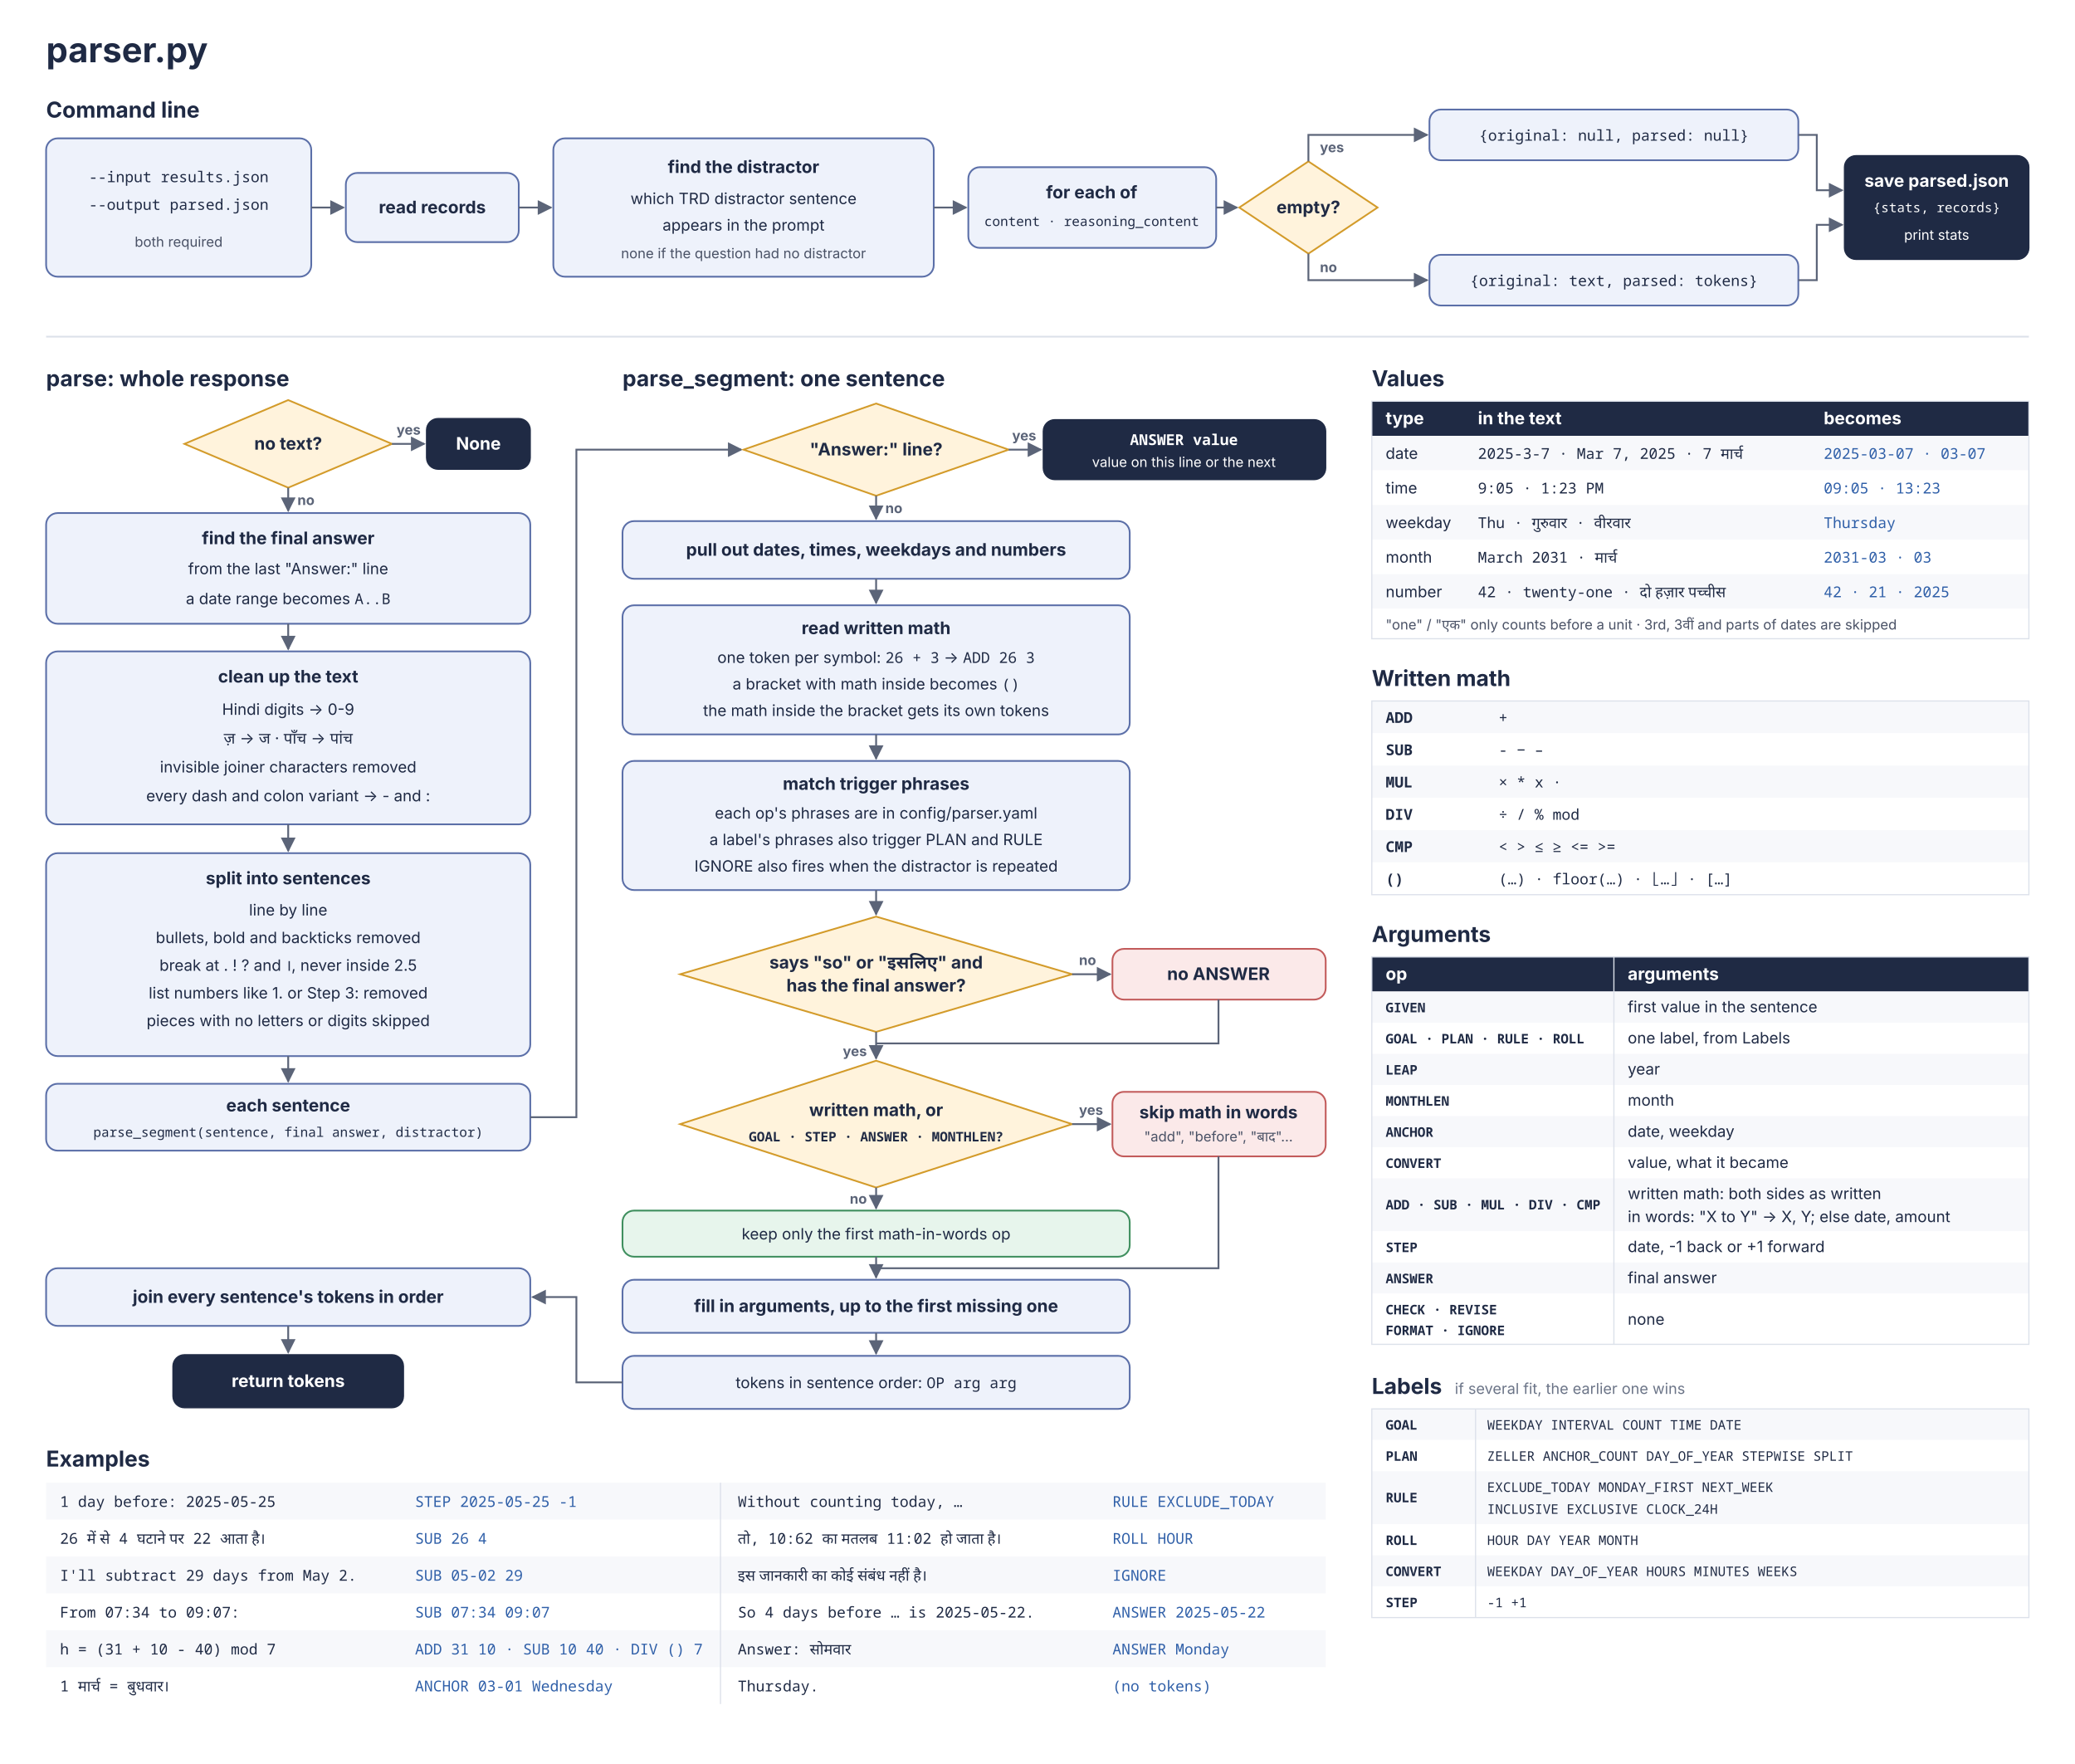
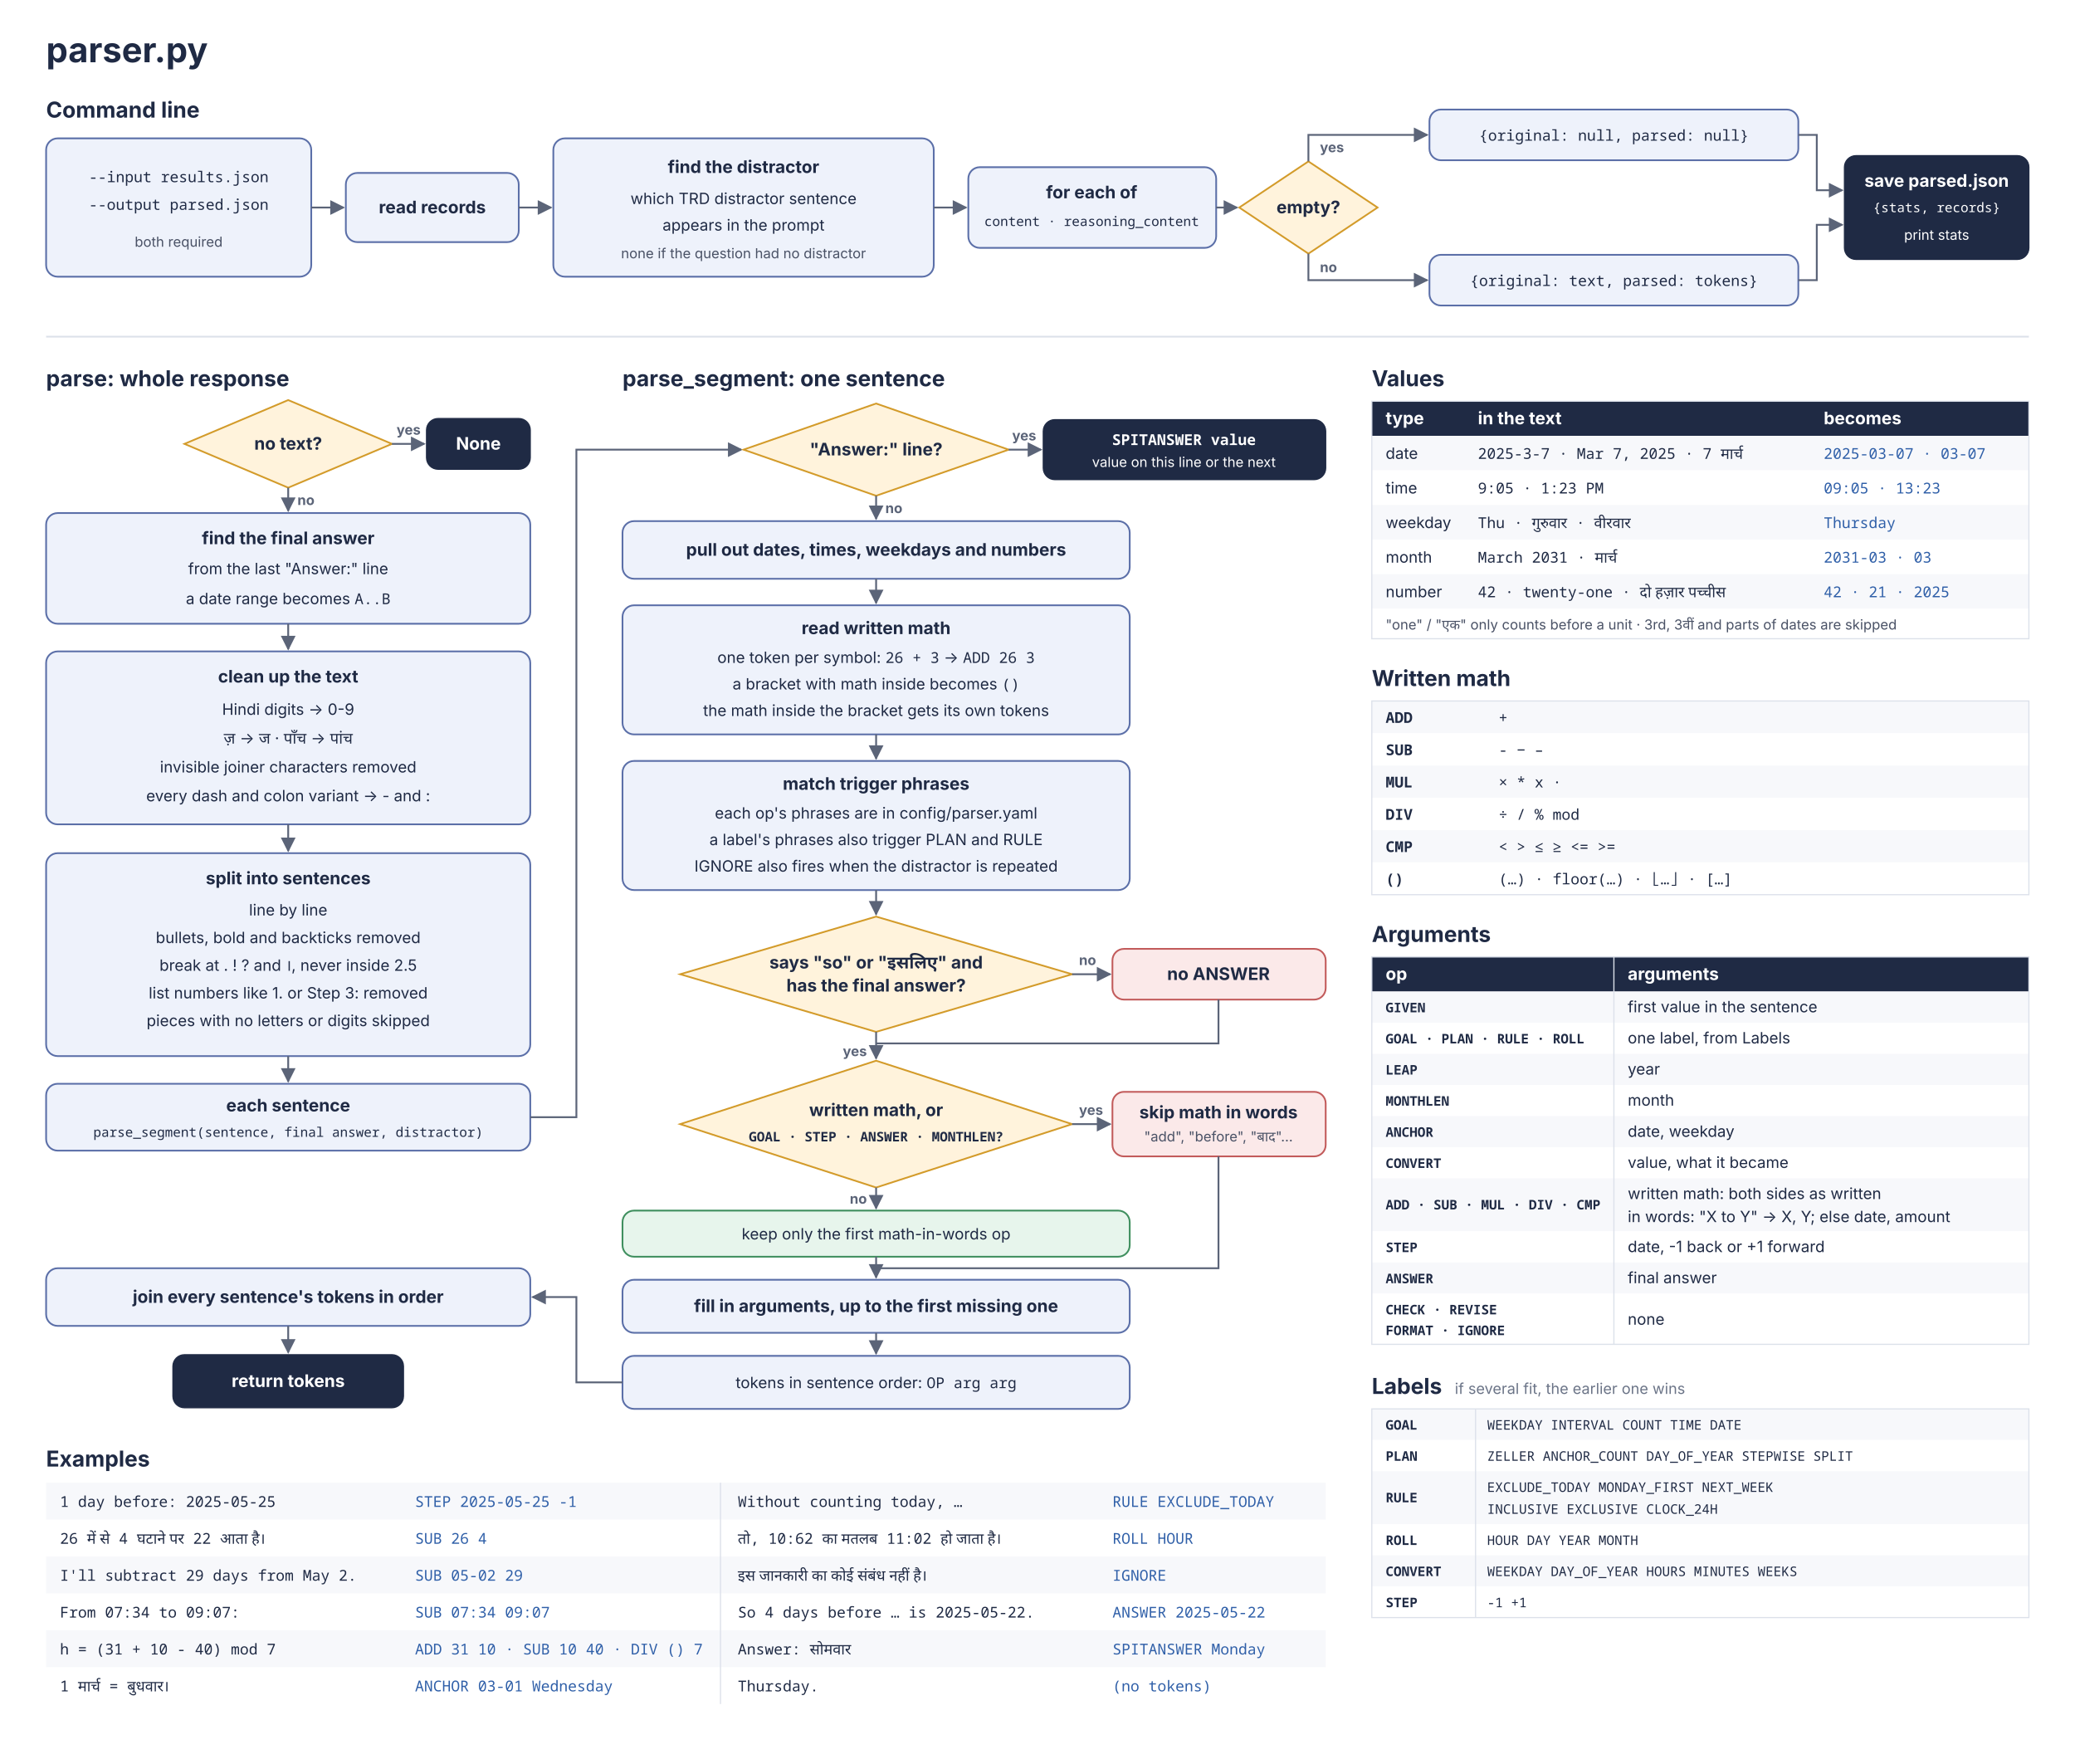
<svg xmlns="http://www.w3.org/2000/svg" width="1800" height="1530" viewBox="0 0 1800 1530">
  <defs>
    <marker id="arrow" viewBox="0 0 10 10" refX="9" refY="5" markerWidth="8" markerHeight="8" orient="auto-start-reverse">
      <path d="M0,0 L10,5 L0,10 z" fill="#5B6478" />
    </marker>
    <style>
      text { font-family: Inter, "Segoe UI", "Noto Sans", "Noto Sans Devanagari", Helvetica, Arial, sans-serif; fill: #1F2A44; }
      .title { font-size: 30px; font-weight: 700; }
      .section { font-size: 19px; font-weight: 700; }
      .sub { font-size: 13px; fill: #6B7487; }
      .h { font-size: 15px; font-weight: 700; }
      .t { font-size: 13.5px; }
      .s { font-size: 12px; fill: #4A5266; }
      .m { font-family: "JetBrains Mono", "SFMono-Regular", Menlo, Consolas, "Noto Sans Mono", "Noto Sans Devanagari", monospace; font-size: 13px; }
      .ms { font-family: "JetBrains Mono", "SFMono-Regular", Menlo, Consolas, "Noto Sans Mono", monospace; font-size: 11.5px; }
      .w { fill: #FFFFFF; }
      .edge { font-size: 12px; font-weight: 700; fill: #5B6478; }
      .state { fill: #EEF2FB; stroke: #5B6FA8; stroke-width: 1.5; }
      .decision { fill: #FFF3DC; stroke: #D39B2A; stroke-width: 1.5; }
      .terminal { fill: #1F2A44; stroke: #1F2A44; }
      .drop { fill: #FBE9E9; stroke: #C25B5B; stroke-width: 1.5; }
      .keep { fill: #E7F5EC; stroke: #3F8F5E; stroke-width: 1.5; }
      .flow { fill: none; stroke: #5B6478; stroke-width: 1.6; marker-end: url(#arrow); }
      .join { fill: none; stroke: #5B6478; stroke-width: 1.6; }
      .rule { stroke: #DCE1EA; stroke-width: 1.5; }
      .thead { fill: #1F2A44; }
      .row0 { fill: #F7F8FB; }
      .row1 { fill: #FFFFFF; }
      .grid { fill: none; stroke: #DCE1EA; stroke-width: 1; }
      .out { fill: #2F5FA8; }
    </style>
  </defs>
  <rect width="1800" height="1530" fill="#FFFFFF" />
  <text x="40" y="54" class="title">parser.py</text>
  <text x="40" y="102" class="section">Command line</text>
  <rect x="40" y="120" width="230" height="120" rx="10" class="state" />
  <text x="155" y="158" text-anchor="middle" class="m">--input results.json</text>
  <text x="155" y="182" text-anchor="middle" class="m">--output parsed.json</text>
  <text x="155" y="214" text-anchor="middle" class="s">both required</text>
  <path d="M270,180 H298" class="flow" />
  <rect x="300" y="150" width="150" height="60" rx="10" class="state" />
  <text x="375" y="185" text-anchor="middle" class="h">read records</text>
  <path d="M450,180 H478" class="flow" />
  <rect x="480" y="120" width="330" height="120" rx="10" class="state" />
  <text x="645" y="150" text-anchor="middle" class="h">find the distractor</text>
  <text x="645" y="177" text-anchor="middle" class="t">which TRD distractor sentence</text>
  <text x="645" y="200" text-anchor="middle" class="t">appears in the prompt</text>
  <text x="645" y="224" text-anchor="middle" class="s">none if the question had no distractor</text>
  <path d="M810,180 H838" class="flow" />
  <rect x="840" y="145" width="215" height="70" rx="10" class="state" />
  <text x="947" y="172" text-anchor="middle" class="h">for each of</text>
  <text x="947" y="196" text-anchor="middle" class="ms">content · reasoning_content</text>
  <path d="M1055,180 H1073" class="flow" />
  <polygon points="1075,180 1135,140 1195,180 1135,220" class="decision" />
  <text x="1135" y="185" text-anchor="middle" class="h">empty?</text>
  <path d="M1135,140 V117 H1238" class="flow" />
  <text x="1145" y="132" class="edge">yes</text>
  <path d="M1135,220 V243 H1238" class="flow" />
  <text x="1145" y="236" class="edge">no</text>
  <rect x="1240" y="95" width="320" height="44" rx="10" class="state" />
  <text x="1400" y="122" text-anchor="middle" class="m">{original: null, parsed: null}</text>
  <rect x="1240" y="221" width="320" height="44" rx="10" class="state" />
  <text x="1400" y="248" text-anchor="middle" class="m">{original: text, parsed: tokens}</text>
  <path d="M1560,117 H1576 V165 H1598" class="flow" />
  <path d="M1560,243 H1576 V195 H1598" class="flow" />
  <rect x="1600" y="135" width="160" height="90" rx="10" class="terminal" />
  <text x="1680" y="162" text-anchor="middle" class="h w">save parsed.json</text>
  <text x="1680" y="184" text-anchor="middle" class="ms w">{stats, records}</text>
  <text x="1680" y="208" text-anchor="middle" class="s w">print stats</text>
  <line x1="40" y1="292" x2="1760" y2="292" class="rule" />
  <text x="40" y="335" class="section">parse: whole response</text>
  <polygon points="160,385 250,347 340,385 250,423" class="decision" />
  <text x="250" y="390" text-anchor="middle" class="h">no text?</text>
  <path d="M340,385 H368" class="flow" />
  <text x="344" y="377" class="edge">yes</text>
  <rect x="370" y="363" width="90" height="44" rx="10" class="terminal" />
  <text x="415" y="390" text-anchor="middle" class="h w">None</text>
  <path d="M250,423 V443" class="flow" />
  <text x="258" y="438" class="edge">no</text>
  <rect x="40" y="445" width="420" height="96" rx="10" class="state" />
  <text x="250" y="472" text-anchor="middle" class="h">find the final answer</text>
  <text x="250" y="498" text-anchor="middle" class="t">from the last "Answer:" line</text>
  <text x="250" y="524" text-anchor="middle" class="t">a date range becomes <tspan class="m">A..B</tspan>
  </text>
  <path d="M250,541 V563" class="flow" />
  <rect x="40" y="565" width="420" height="150" rx="10" class="state" />
  <text x="250" y="592" text-anchor="middle" class="h">clean up the text</text>
  <text x="250" y="620" text-anchor="middle" class="t">Hindi digits → 0-9</text>
  <text x="250" y="645" text-anchor="middle" class="t">ज़ → ज · पाँच → पांच</text>
  <text x="250" y="670" text-anchor="middle" class="t">invisible joiner characters removed</text>
  <text x="250" y="695" text-anchor="middle" class="t">every dash and colon variant → - and :</text>
  <path d="M250,715 V738" class="flow" />
  <rect x="40" y="740" width="420" height="176" rx="10" class="state" />
  <text x="250" y="767" text-anchor="middle" class="h">split into sentences</text>
  <text x="250" y="794" text-anchor="middle" class="t">line by line</text>
  <text x="250" y="818" text-anchor="middle" class="t">bullets, bold and backticks removed</text>
  <text x="250" y="842" text-anchor="middle" class="t">break at . ! ? and ।, never inside 2.5</text>
  <text x="250" y="866" text-anchor="middle" class="t">list numbers like 1. or Step 3: removed</text>
  <text x="250" y="890" text-anchor="middle" class="t">pieces with no letters or digits skipped</text>
  <path d="M250,916 V938" class="flow" />
  <rect x="40" y="940" width="420" height="58" rx="10" class="state" />
  <text x="250" y="964" text-anchor="middle" class="h">each sentence</text>
  <text x="250" y="986" text-anchor="middle" class="ms">parse_segment(sentence, final answer, distractor)</text>
  <path d="M460,969 H500 V390 H643" class="flow" />
  <rect x="40" y="1100" width="420" height="50" rx="10" class="state" />
  <text x="250" y="1130" text-anchor="middle" class="h">join every sentence's tokens in order</text>
  <path d="M250,1150 V1173" class="flow" />
  <rect x="150" y="1175" width="200" height="46" rx="10" class="terminal" />
  <text x="250" y="1203" text-anchor="middle" class="h w">return tokens</text>
  <text x="540" y="335" class="section">parse_segment: one sentence</text>
  <polygon points="645,390 760,350 875,390 760,430" class="decision" />
  <text x="760" y="395" text-anchor="middle" class="h">"Answer:" line?</text>
  <path d="M875,390 H903" class="flow" />
  <text x="878" y="382" class="edge">yes</text>
  <rect x="905" y="364" width="245" height="52" rx="10" class="terminal" />
-   <text x="1027" y="386" text-anchor="middle" class="m w" font-weight="700">ANSWER value</text>
+   <text x="1027" y="386" text-anchor="middle" class="m w" font-weight="700">SPITANSWER value</text>
  <text x="1027" y="405" text-anchor="middle" class="s w">value on this line or the next</text>
  <path d="M760,430 V450" class="flow" />
  <text x="768" y="445" class="edge">no</text>
  <rect x="540" y="452" width="440" height="50" rx="10" class="state" />
  <text x="760" y="482" text-anchor="middle" class="h">pull out dates, times, weekdays and numbers</text>
  <path d="M760,502 V523" class="flow" />
  <rect x="540" y="525" width="440" height="112" rx="10" class="state" />
  <text x="760" y="550" text-anchor="middle" class="h">read written math</text>
  <text x="760" y="575" text-anchor="middle" class="t">one token per symbol: <tspan class="m">26 + 3</tspan> → <tspan class="m">ADD 26 3</tspan>
  </text>
  <text x="760" y="598" text-anchor="middle" class="t">a bracket with math inside becomes <tspan class="m">()</tspan>
  </text>
  <text x="760" y="621" text-anchor="middle" class="t">the math inside the bracket gets its own tokens</text>
  <path d="M760,637 V658" class="flow" />
  <rect x="540" y="660" width="440" height="112" rx="10" class="state" />
  <text x="760" y="685" text-anchor="middle" class="h">match trigger phrases</text>
  <text x="760" y="710" text-anchor="middle" class="t">each op's phrases are in config/parser.yaml</text>
  <text x="760" y="733" text-anchor="middle" class="t">a label's phrases also trigger PLAN and RULE</text>
  <text x="760" y="756" text-anchor="middle" class="t">IGNORE also fires when the distractor is repeated</text>
  <path d="M760,772 V793" class="flow" />
  <polygon points="590,845 760,795 930,845 760,895" class="decision" />
  <text x="760" y="840" text-anchor="middle" class="h">says "so" or "इसलिए" and</text>
  <text x="760" y="860" text-anchor="middle" class="h">has the final answer?</text>
  <path d="M930,845 H963" class="flow" />
  <text x="936" y="837" class="edge">no</text>
  <rect x="965" y="823" width="185" height="44" rx="10" class="drop" />
  <text x="1057" y="850" text-anchor="middle" class="h">no ANSWER</text>
  <path d="M1057,867 V905 H760" class="join" />
  <path d="M760,895 V918" class="flow" />
  <text x="752" y="916" text-anchor="end" class="edge">yes</text>
  <polygon points="590,975 760,920 930,975 760,1030" class="decision" />
  <text x="760" y="968" text-anchor="middle" class="h">written math, or</text>
  <text x="760" y="990" text-anchor="middle" class="ms" font-weight="700">GOAL · STEP · ANSWER · MONTHLEN?</text>
  <path d="M930,975 H963" class="flow" />
  <text x="936" y="967" class="edge">yes</text>
  <rect x="965" y="947" width="185" height="56" rx="10" class="drop" />
  <text x="1057" y="970" text-anchor="middle" class="h">skip math in words</text>
  <text x="1057" y="990" text-anchor="middle" class="s">"add", "before", "बाद"…</text>
  <path d="M1057,1003 V1100 H760" class="join" />
  <path d="M760,1030 V1048" class="flow" />
  <text x="752" y="1044" text-anchor="end" class="edge">no</text>
  <rect x="540" y="1050" width="440" height="40" rx="10" class="keep" />
  <text x="760" y="1075" text-anchor="middle" class="t">keep only the first math-in-words op</text>
  <path d="M760,1090 V1108" class="flow" />
  <rect x="540" y="1110" width="440" height="46" rx="10" class="state" />
  <text x="760" y="1138" text-anchor="middle" class="h">fill in arguments, up to the first missing one</text>
  <path d="M760,1156 V1174" class="flow" />
  <rect x="540" y="1176" width="440" height="46" rx="10" class="state" />
  <text x="760" y="1204" text-anchor="middle" class="t">tokens in sentence order: <tspan class="m">OP arg arg</tspan>
  </text>
  <path d="M540,1199 H500 V1125 H462" class="flow" />
  <text x="1190" y="335" class="section">Values</text>
  <rect x="1190" y="348" width="570" height="30" class="thead" />
  <text x="1202" y="368" class="h w">type</text>
  <text x="1282" y="368" class="h w">in the text</text>
  <text x="1582" y="368" class="h w">becomes</text>
  <rect x="1190" y="378" width="570" height="30" class="row0" />
  <text x="1202" y="398" class="t">date</text>
  <text x="1282" y="398" class="m">2025-3-7 · Mar 7, 2025 · 7 मार्च</text>
  <text x="1582" y="398" class="m out">2025-03-07 · 03-07</text>
  <rect x="1190" y="408" width="570" height="30" class="row1" />
  <text x="1202" y="428" class="t">time</text>
  <text x="1282" y="428" class="m">9:05 · 1:23 PM</text>
  <text x="1582" y="428" class="m out">09:05 · 13:23</text>
  <rect x="1190" y="438" width="570" height="30" class="row0" />
  <text x="1202" y="458" class="t">weekday</text>
  <text x="1282" y="458" class="m">Thu · गुरुवार · वीरवार</text>
  <text x="1582" y="458" class="m out">Thursday</text>
  <rect x="1190" y="468" width="570" height="30" class="row1" />
  <text x="1202" y="488" class="t">month</text>
  <text x="1282" y="488" class="m">March 2031 · मार्च</text>
  <text x="1582" y="488" class="m out">2031-03 · 03</text>
  <rect x="1190" y="498" width="570" height="30" class="row0" />
  <text x="1202" y="518" class="t">number</text>
  <text x="1282" y="518" class="m">42 · twenty-one · दो हज़ार पच्चीस</text>
  <text x="1582" y="518" class="m out">42 · 21 · 2025</text>
  <rect x="1190" y="528" width="570" height="26" class="row1" />
  <text x="1202" y="546" class="s">"one" / "एक" only counts before a unit · 3rd, 3वीं and parts of dates are skipped</text>
  <rect x="1190" y="348" width="570" height="206" class="grid" />
  <text x="1190" y="595" class="section">Written math</text>
  <rect x="1190" y="608" width="570" height="28" class="row0" />
  <text x="1202" y="627" class="m" font-weight="700">ADD</text>
  <text x="1300" y="627" class="m">+</text>
  <rect x="1190" y="636" width="570" height="28" class="row1" />
  <text x="1202" y="655" class="m" font-weight="700">SUB</text>
  <text x="1300" y="655" class="m">-  −  –</text>
  <rect x="1190" y="664" width="570" height="28" class="row0" />
  <text x="1202" y="683" class="m" font-weight="700">MUL</text>
  <text x="1300" y="683" class="m">×  *  x  ·</text>
  <rect x="1190" y="692" width="570" height="28" class="row1" />
  <text x="1202" y="711" class="m" font-weight="700">DIV</text>
  <text x="1300" y="711" class="m">÷  /  %  mod</text>
  <rect x="1190" y="720" width="570" height="28" class="row0" />
  <text x="1202" y="739" class="m" font-weight="700">CMP</text>
  <text x="1300" y="739" class="m">&lt;  &gt;  ≤  ≥  &lt;=  &gt;=</text>
  <rect x="1190" y="748" width="570" height="28" class="row1" />
  <text x="1202" y="767" class="m" font-weight="700">()</text>
  <text x="1300" y="767" class="m">(…) · floor(…) · ⌊…⌋ · […]</text>
  <rect x="1190" y="608" width="570" height="168" class="grid" />
  <text x="1190" y="817" class="section">Arguments</text>
  <rect x="1190" y="830" width="570" height="30" class="thead" />
  <text x="1202" y="850" class="h w">op</text>
  <text x="1412" y="850" class="h w">arguments</text>
  <rect x="1190" y="860" width="570" height="27" class="row0" />
  <text x="1202" y="878" class="ms" font-weight="700">GIVEN</text>
  <text x="1412" y="878" class="t">first value in the sentence</text>
  <rect x="1190" y="887" width="570" height="27" class="row1" />
  <text x="1202" y="905" class="ms" font-weight="700">GOAL · PLAN · RULE · ROLL</text>
  <text x="1412" y="905" class="t">one label, from Labels</text>
  <rect x="1190" y="914" width="570" height="27" class="row0" />
  <text x="1202" y="932" class="ms" font-weight="700">LEAP</text>
  <text x="1412" y="932" class="t">year</text>
  <rect x="1190" y="941" width="570" height="27" class="row1" />
  <text x="1202" y="959" class="ms" font-weight="700">MONTHLEN</text>
  <text x="1412" y="959" class="t">month</text>
  <rect x="1190" y="968" width="570" height="27" class="row0" />
  <text x="1202" y="986" class="ms" font-weight="700">ANCHOR</text>
  <text x="1412" y="986" class="t">date, weekday</text>
  <rect x="1190" y="995" width="570" height="27" class="row1" />
  <text x="1202" y="1013" class="ms" font-weight="700">CONVERT</text>
  <text x="1412" y="1013" class="t">value, what it became</text>
  <rect x="1190" y="1022" width="570" height="46" class="row0" />
  <text x="1202" y="1049" class="ms" font-weight="700">ADD · SUB · MUL · DIV · CMP</text>
  <text x="1412" y="1040" class="t">written math: both sides as written</text>
  <text x="1412" y="1060" class="t">in words: "X to Y" → X, Y; else date, amount</text>
  <rect x="1190" y="1068" width="570" height="27" class="row1" />
  <text x="1202" y="1086" class="ms" font-weight="700">STEP</text>
  <text x="1412" y="1086" class="t">date, -1 back or +1 forward</text>
  <rect x="1190" y="1095" width="570" height="27" class="row0" />
  <text x="1202" y="1113" class="ms" font-weight="700">ANSWER</text>
  <text x="1412" y="1113" class="t">final answer</text>
  <rect x="1190" y="1122" width="570" height="44" class="row1" />
  <text x="1202" y="1140" class="ms" font-weight="700">CHECK · REVISE</text>
  <text x="1202" y="1158" class="ms" font-weight="700">FORMAT · IGNORE</text>
  <text x="1412" y="1149" class="t">none</text>
  <rect x="1190" y="830" width="570" height="336" class="grid" />
  <line x1="1400" y1="830" x2="1400" y2="1166" class="grid" />
  <text x="1190" y="1209" class="section">Labels</text>
  <text x="1262" y="1209" class="sub">if several fit, the earlier one wins</text>
  <rect x="1190" y="1222" width="570" height="27" class="row0" />
  <text x="1202" y="1240" class="ms" font-weight="700">GOAL</text>
  <text x="1290" y="1240" class="ms">WEEKDAY INTERVAL COUNT TIME DATE</text>
  <rect x="1190" y="1249" width="570" height="27" class="row1" />
  <text x="1202" y="1267" class="ms" font-weight="700">PLAN</text>
  <text x="1290" y="1267" class="ms">ZELLER ANCHOR_COUNT DAY_OF_YEAR STEPWISE SPLIT</text>
  <rect x="1190" y="1276" width="570" height="46" class="row0" />
  <text x="1202" y="1303" class="ms" font-weight="700">RULE</text>
  <text x="1290" y="1294" class="ms">EXCLUDE_TODAY MONDAY_FIRST NEXT_WEEK</text>
  <text x="1290" y="1313" class="ms">INCLUSIVE EXCLUSIVE CLOCK_24H</text>
  <rect x="1190" y="1322" width="570" height="27" class="row1" />
  <text x="1202" y="1340" class="ms" font-weight="700">ROLL</text>
  <text x="1290" y="1340" class="ms">HOUR DAY YEAR MONTH</text>
  <rect x="1190" y="1349" width="570" height="27" class="row0" />
  <text x="1202" y="1367" class="ms" font-weight="700">CONVERT</text>
  <text x="1290" y="1367" class="ms">WEEKDAY DAY_OF_YEAR HOURS MINUTES WEEKS</text>
  <rect x="1190" y="1376" width="570" height="27" class="row1" />
  <text x="1202" y="1394" class="ms" font-weight="700">STEP</text>
  <text x="1290" y="1394" class="ms">-1 +1</text>
  <rect x="1190" y="1222" width="570" height="181" class="grid" />
  <line x1="1280" y1="1222" x2="1280" y2="1403" class="grid" />
  <text x="40" y="1272" class="section">Examples</text>
  <rect x="40" y="1286" width="1110" height="32" class="row0" />
  <rect x="40" y="1350" width="1110" height="32" class="row0" />
  <rect x="40" y="1414" width="1110" height="32" class="row0" />
  <line x1="625" y1="1286" x2="625" y2="1478" class="grid" />
  <text x="52" y="1307" class="m">1 day before: 2025-05-25</text>
  <text x="360" y="1307" class="m out">STEP 2025-05-25 -1</text>
  <text x="52" y="1339" class="m">26 में से 4 घटाने पर 22 आता है।</text>
  <text x="360" y="1339" class="m out">SUB 26 4</text>
  <text x="52" y="1371" class="m">I'll subtract 29 days from May 2.</text>
  <text x="360" y="1371" class="m out">SUB 05-02 29</text>
  <text x="52" y="1403" class="m">From 07:34 to 09:07:</text>
  <text x="360" y="1403" class="m out">SUB 07:34 09:07</text>
  <text x="52" y="1435" class="m">h = (31 + 10 - 40) mod 7</text>
  <text x="360" y="1435" class="m out">ADD 31 10 · SUB 10 40 · DIV () 7</text>
  <text x="52" y="1467" class="m">1 मार्च = बुधवार।</text>
  <text x="360" y="1467" class="m out">ANCHOR 03-01 Wednesday</text>
  <text x="640" y="1307" class="m">Without counting today, …</text>
  <text x="965" y="1307" class="m out">RULE EXCLUDE_TODAY</text>
  <text x="640" y="1339" class="m">तो, 10:62 का मतलब 11:02 हो जाता है।</text>
  <text x="965" y="1339" class="m out">ROLL HOUR</text>
  <text x="640" y="1371" class="m">इस जानकारी का कोई संबंध नहीं है।</text>
  <text x="965" y="1371" class="m out">IGNORE</text>
  <text x="640" y="1403" class="m">So 4 days before … is 2025-05-22.</text>
  <text x="965" y="1403" class="m out">ANSWER 2025-05-22</text>
  <text x="640" y="1435" class="m">Answer: सोमवार</text>
-   <text x="965" y="1435" class="m out">ANSWER Monday</text>
+   <text x="965" y="1435" class="m out">SPITANSWER Monday</text>
  <text x="640" y="1467" class="m">Thursday.</text>
  <text x="965" y="1467" class="m out">(no tokens)</text>
</svg>
